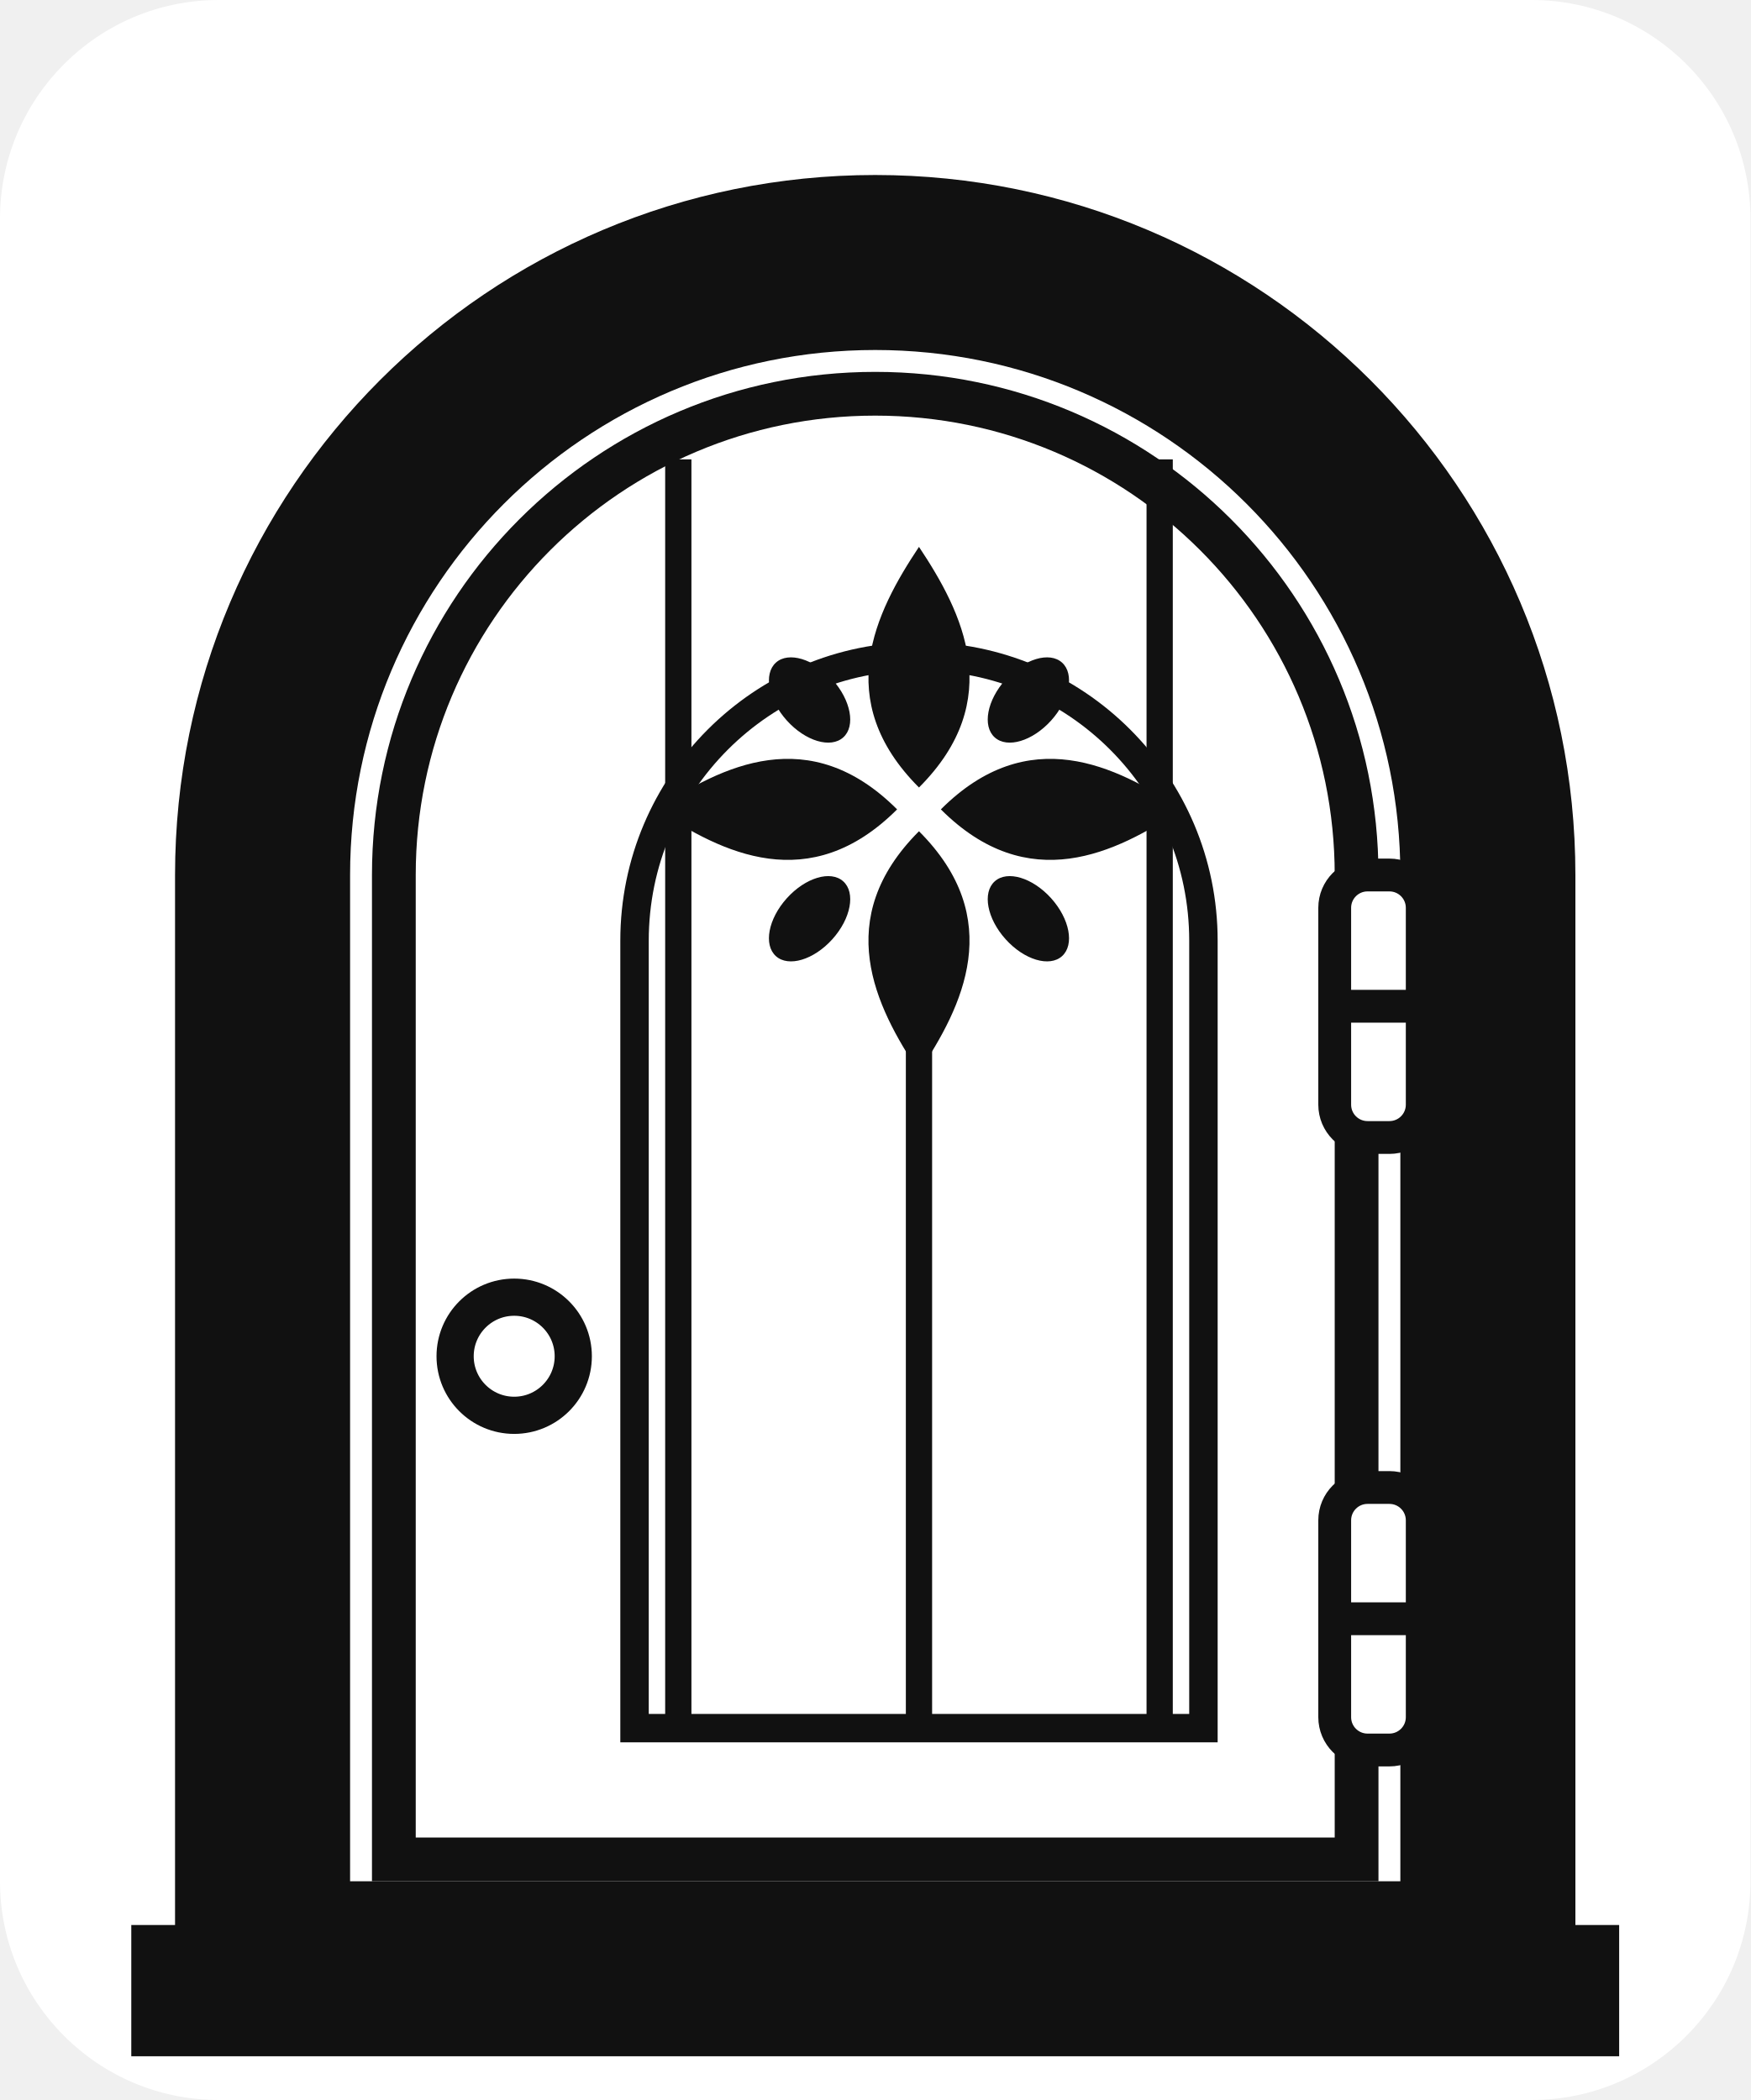
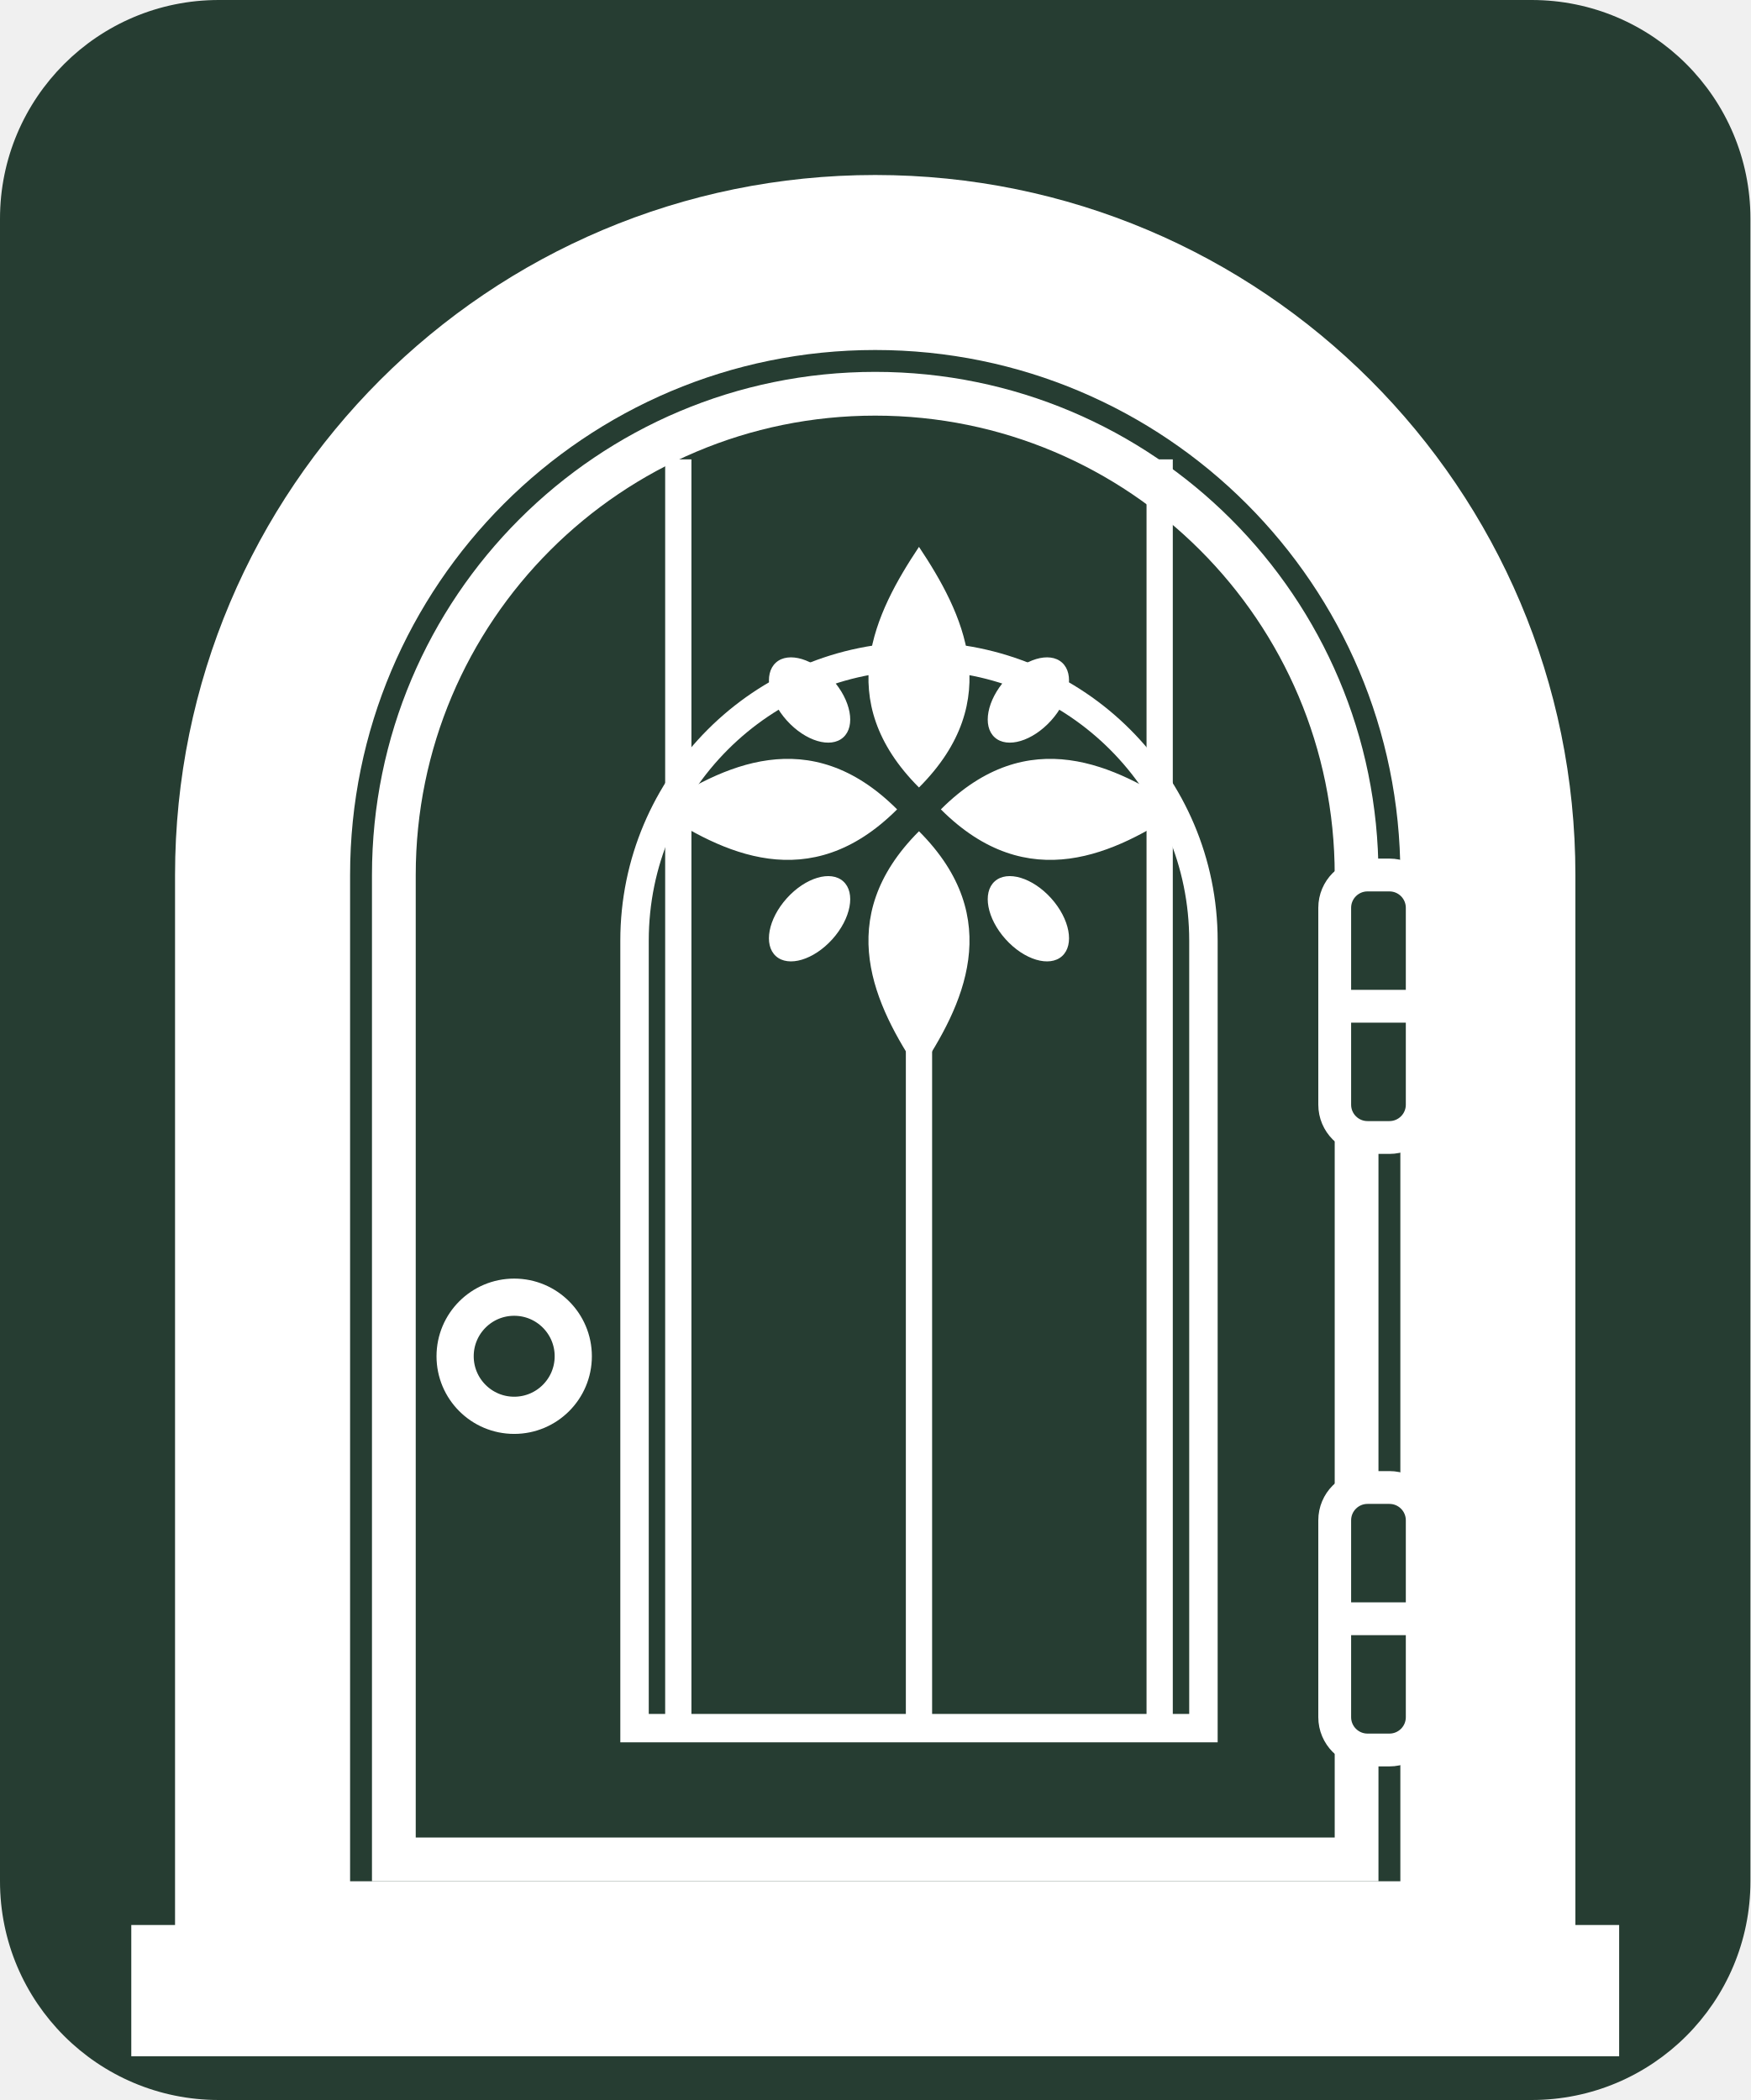
<svg xmlns="http://www.w3.org/2000/svg" viewBox="0 0 80 96">
-   <rect width="80" height="96" rx="10" fill="#fff" />
-   <path fill="#111" fill-rule="evenodd" d="M8 88V40a32 32 0 0 1 64 0v48h2v6H6v-6zm8-2h48V40a24 24 0 0 0-48 0z" />
-   <path d="M9 88h62" fill="none" stroke="#111" stroke-width="2" />
-   <path d="M18 85V40a22 22 0 0 1 44 0v45Z" fill="#fff" stroke="#111" stroke-width="2" />
-   <path d="M29 79V43a13 13 0 0 1 26 0v36Z" fill="none" stroke="#111" stroke-width="1.3" />
-   <path d="M31 21v58m22-58v58M42 47v32" fill="none" stroke="#111" stroke-width="1.2" />
-   <g fill="#111">
+   <rect width="80" height="96" rx="10" fill="#263d32" />
+   <path fill="#fff" fill-rule="evenodd" d="M8 88V40a32 32 0 0 1 64 0v48h2v6H6v-6zm8-2h48V40a24 24 0 0 0-48 0z" />
+   <path d="M9 88h62" fill="none" stroke="#fff" stroke-width="2" />
+   <path d="M18 85V40a22 22 0 0 1 44 0v45Z" fill="#263d32" stroke="#fff" stroke-width="2" />
+   <path d="M29 79V43a13 13 0 0 1 26 0v36Z" fill="none" stroke="#fff" stroke-width="1.3" />
+   <path d="M31 21v58m22-58v58M42 47v32" fill="none" stroke="#fff" stroke-width="1.2" />
+   <g fill="#fff">
    <path d="M42 36c-4-4-2-8 0-11 2 3 4 7 0 11m0 2c4 4 2 8 0 11-2-3-4-7 0-11m-1-1c-4 4-8 2-11 0 3-2 7-4 11 0m2 0c4-4 8-2 11 0-3 2-7 4-11 0" />
    <ellipse cx="37" cy="32" rx="1.4" ry="2.3" transform="rotate(-42 37 32)" />
    <ellipse cx="47" cy="32" rx="1.4" ry="2.3" transform="rotate(42 47 32)" />
    <ellipse cx="37" cy="42" rx="1.4" ry="2.3" transform="rotate(42 37 42)" />
    <ellipse cx="47" cy="42" rx="1.4" ry="2.3" transform="rotate(-42 47 42)" />
  </g>
-   <circle cx="23.5" cy="62" r="2.7" fill="#fff" stroke="#111" stroke-width="1.7" />
-   <g fill="#fff" stroke="#111" stroke-width="1.5">
+   <circle cx="23.5" cy="62" r="2.7" fill="#263d32" stroke="#fff" stroke-width="1.7" />
+   <g fill="#263d32" stroke="#fff" stroke-width="1.5">
    <rect x="61" y="40" width="4" height="12" rx="1.5" />
    <path d="M61 46h4" />
    <rect x="61" y="68" width="4" height="12" rx="1.5" />
    <path d="M61 74h4" />
  </g>
</svg>
